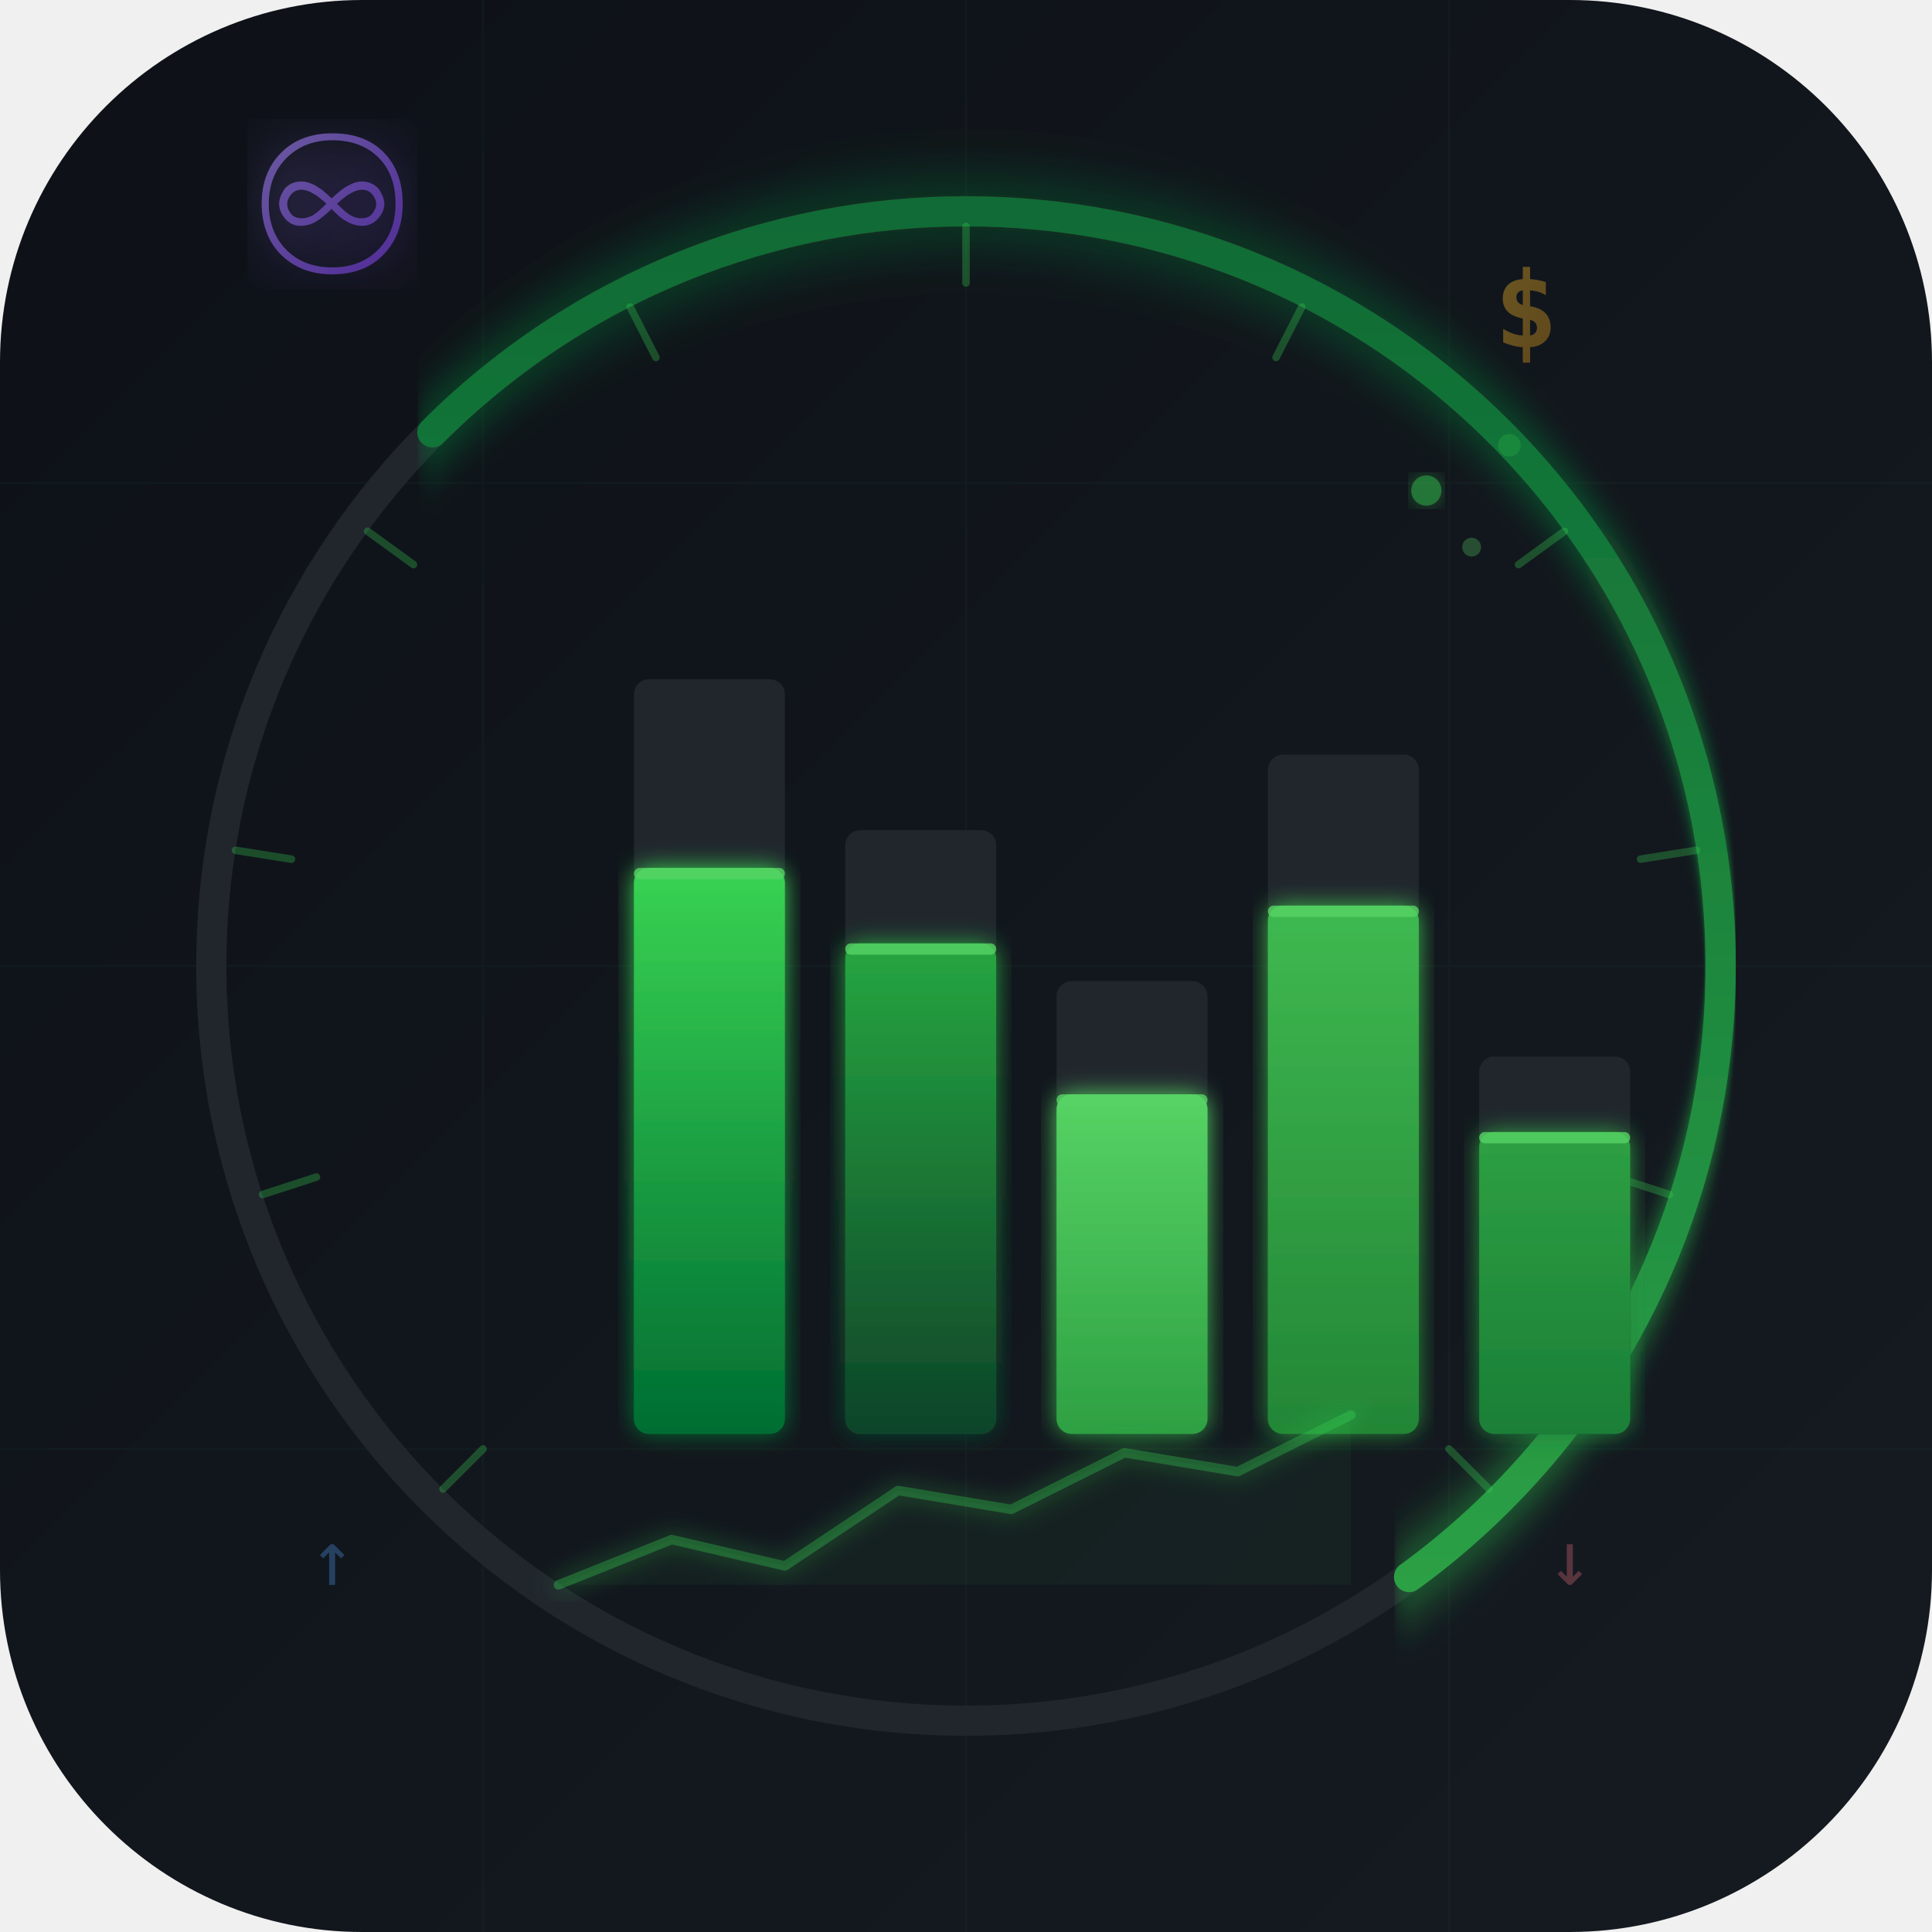
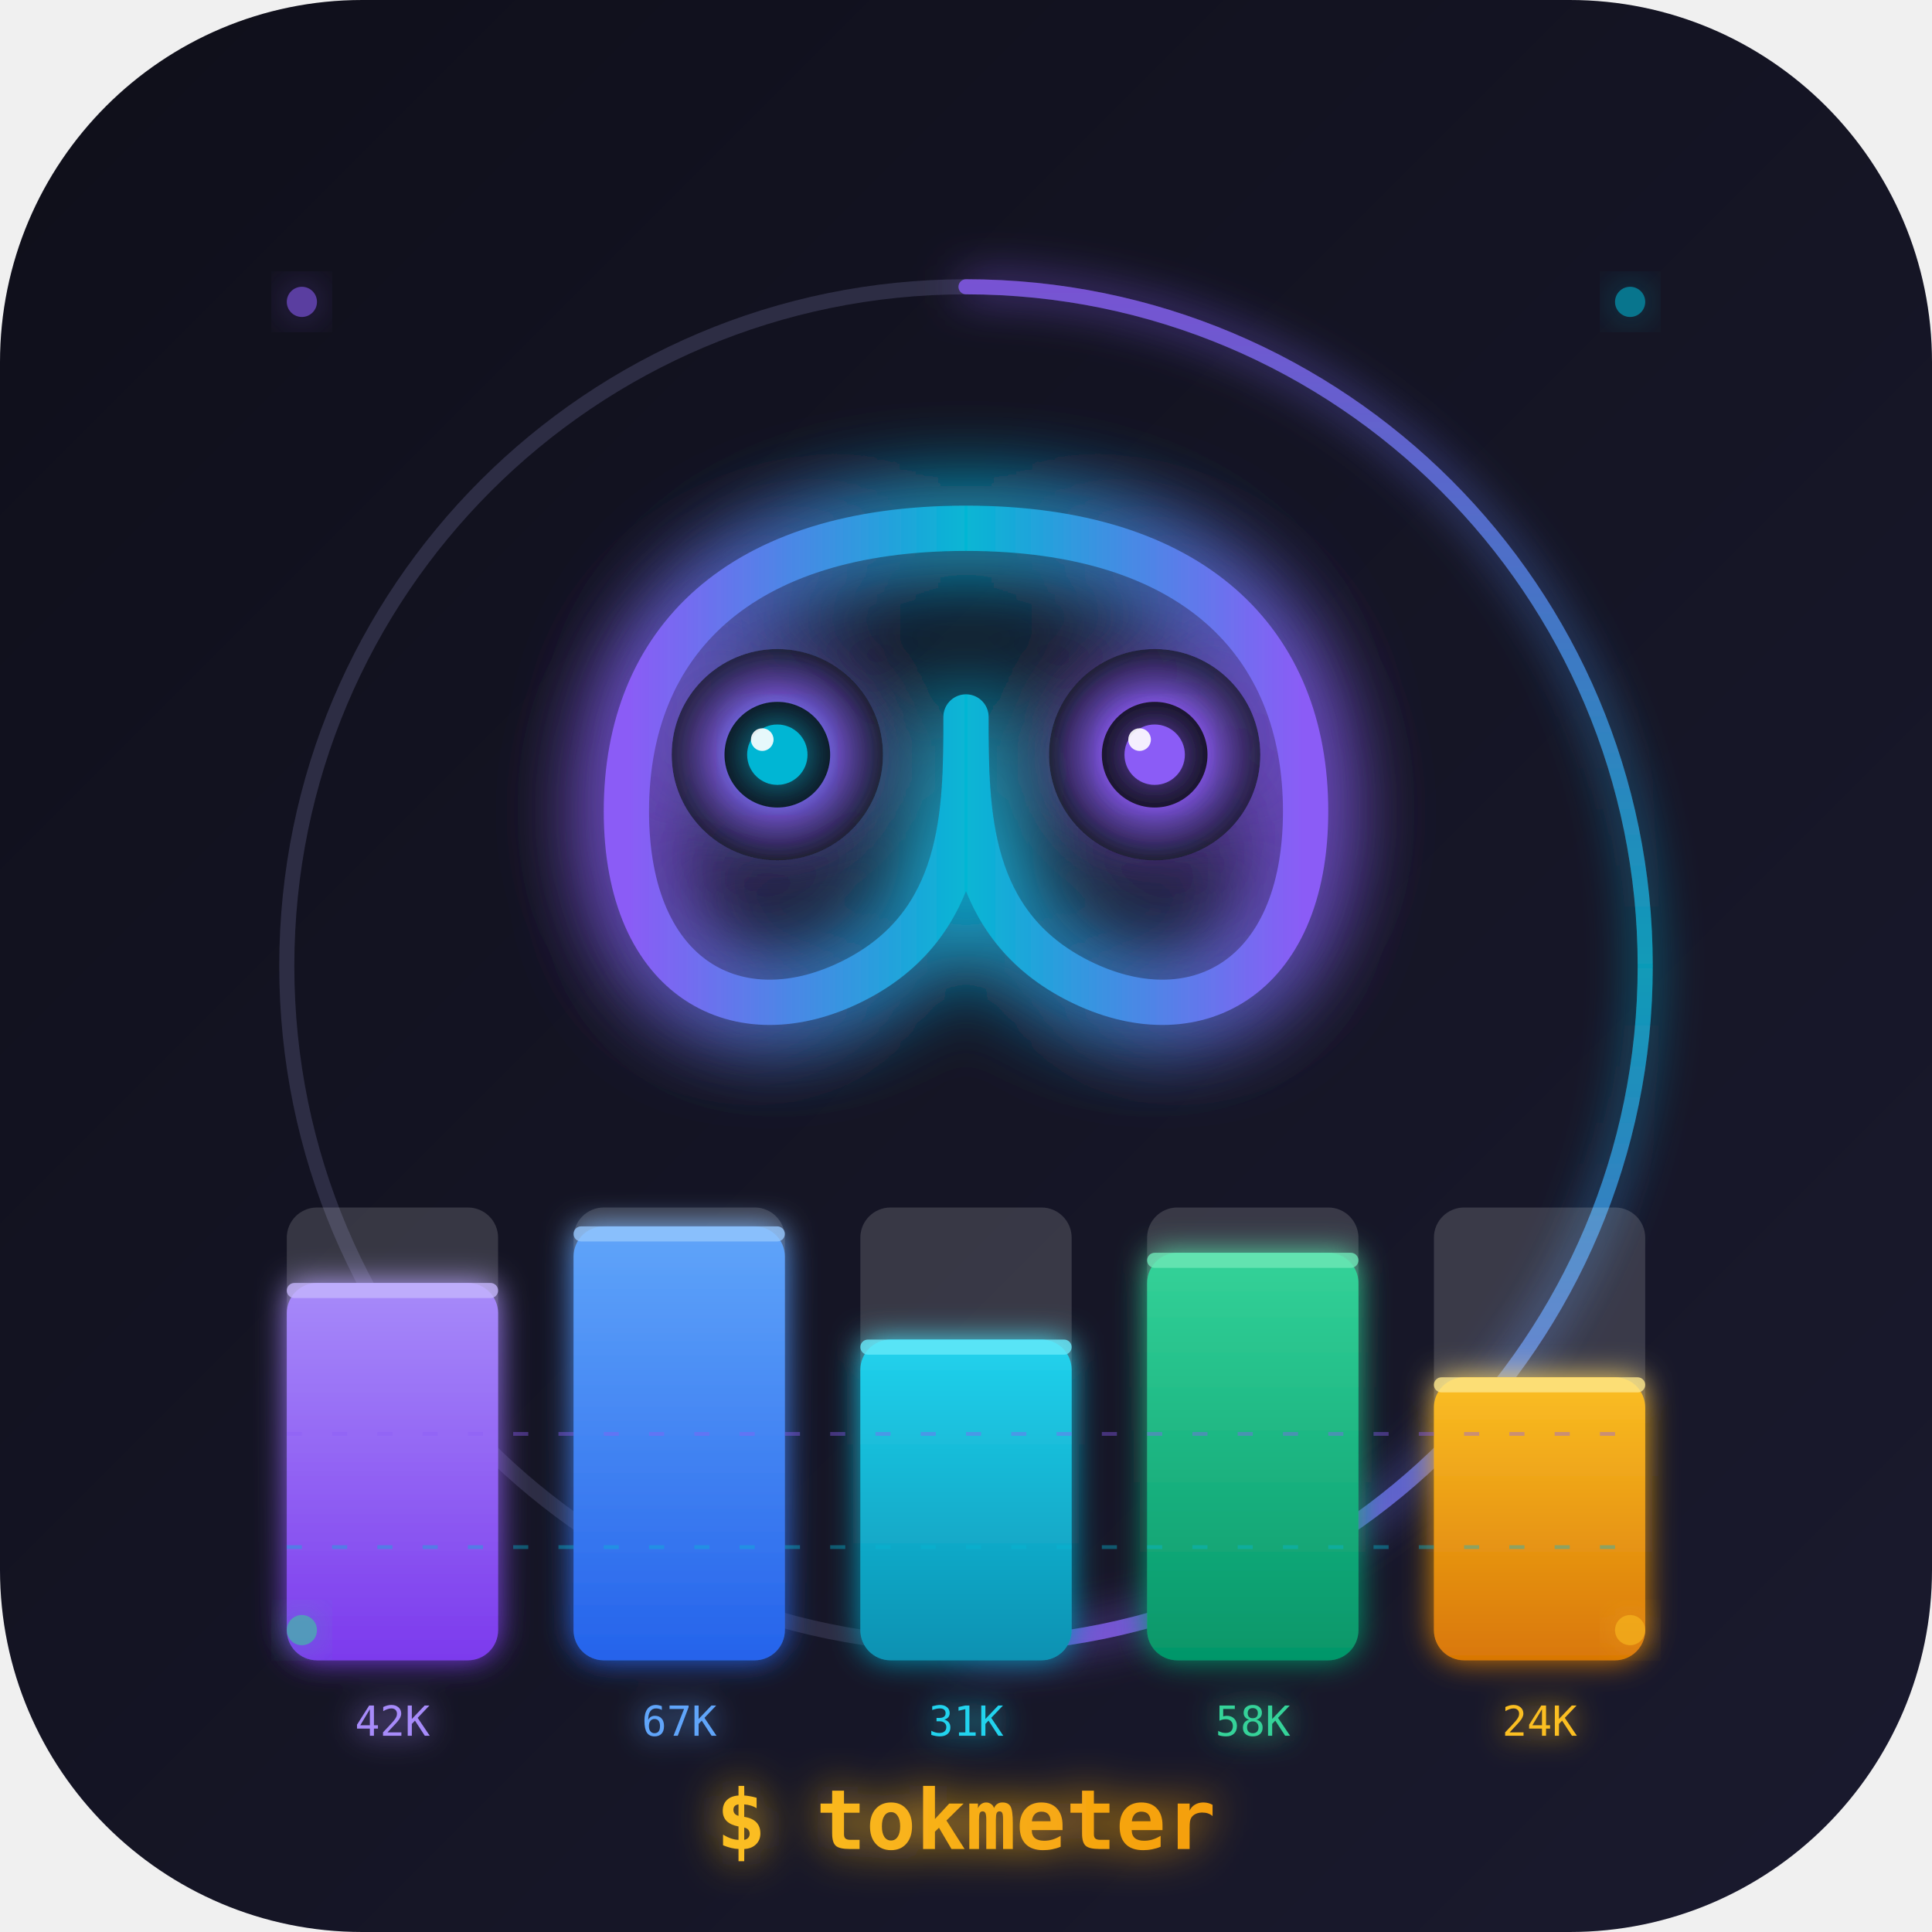
<svg xmlns="http://www.w3.org/2000/svg" viewBox="0 0 512 512" width="512" height="512">
  <defs>
    <linearGradient id="bg" x1="0%" y1="0%" x2="100%" y2="100%">
-       <stop offset="0%" stop-color="#0d1117" />
-       <stop offset="100%" stop-color="#161b22" />
+       <stop offset="0%" stop-color="#0f0f1a" />
+       <stop offset="100%" stop-color="#1a1a2e" />
    </linearGradient>
-     <linearGradient id="accent" x1="0%" y1="0%" x2="100%" y2="100%">
-       <stop offset="0%" stop-color="#39d353" />
-       <stop offset="100%" stop-color="#006d32" />
+     <linearGradient id="infinityGrad" x1="0%" y1="0%" x2="100%" y2="0%">
+       <stop offset="0%" stop-color="#8b5cf6" />
+       <stop offset="50%" stop-color="#06b6d4" />
+       <stop offset="100%" stop-color="#8b5cf6" />
    </linearGradient>
-     <linearGradient id="gold" x1="0%" y1="0%" x2="100%" y2="100%">
-       <stop offset="0%" stop-color="#f0b429" />
-       <stop offset="100%" stop-color="#d4941c" />
-     </linearGradient>
+     <radialGradient id="eyeInner" cx="50%" cy="50%" r="50%">
+       <stop offset="0%" stop-color="#06b6d4" />
+       <stop offset="40%" stop-color="#8b5cf6" />
+       <stop offset="100%" stop-color="#1a1a2e" />
+     </radialGradient>
    <linearGradient id="bar1" x1="0%" y1="100%" x2="0%" y2="0%">
-       <stop offset="0%" stop-color="#006d32" />
-       <stop offset="100%" stop-color="#39d353" />
+       <stop offset="0%" stop-color="#7c3aed" />
+       <stop offset="100%" stop-color="#a78bfa" />
    </linearGradient>
    <linearGradient id="bar2" x1="0%" y1="100%" x2="0%" y2="0%">
-       <stop offset="0%" stop-color="#0e4429" />
-       <stop offset="100%" stop-color="#26a641" />
+       <stop offset="0%" stop-color="#2563eb" />
+       <stop offset="100%" stop-color="#60a5fa" />
    </linearGradient>
    <linearGradient id="bar3" x1="0%" y1="100%" x2="0%" y2="0%">
-       <stop offset="0%" stop-color="#2ea043" />
-       <stop offset="100%" stop-color="#56d364" />
+       <stop offset="0%" stop-color="#0891b2" />
+       <stop offset="100%" stop-color="#22d3ee" />
    </linearGradient>
    <linearGradient id="bar4" x1="0%" y1="100%" x2="0%" y2="0%">
-       <stop offset="0%" stop-color="#238636" />
-       <stop offset="100%" stop-color="#3fb950" />
+       <stop offset="0%" stop-color="#059669" />
+       <stop offset="100%" stop-color="#34d399" />
    </linearGradient>
    <linearGradient id="bar5" x1="0%" y1="100%" x2="0%" y2="0%">
-       <stop offset="0%" stop-color="#1a7f37" />
-       <stop offset="100%" stop-color="#2ea043" />
+       <stop offset="0%" stop-color="#d97706" />
+       <stop offset="100%" stop-color="#fbbf24" />
    </linearGradient>
-     <linearGradient id="purple" x1="0%" y1="0%" x2="100%" y2="100%">
-       <stop offset="0%" stop-color="#a78bfa" />
-       <stop offset="100%" stop-color="#7c3aed" />
+     <linearGradient id="gold" x1="0%" y1="0%" x2="100%" y2="0%">
+       <stop offset="0%" stop-color="#fbbf24" />
+       <stop offset="100%" stop-color="#f59e0b" />
    </linearGradient>
-     <filter id="glow">
+     <filter id="glow" x="-50%" y="-50%" width="200%" height="200%">
      <feGaussianBlur stdDeviation="6" result="blur" />
      <feMerge>
        <feMergeNode in="blur" />
        <feMergeNode in="SourceGraphic" />
      </feMerge>
    </filter>
-     <filter id="softglow">
-       <feGaussianBlur stdDeviation="3" result="blur" />
+     <filter id="strongGlow" x="-50%" y="-50%" width="200%" height="200%">
+       <feGaussianBlur stdDeviation="12" result="blur" />
      <feMerge>
+         <feMergeNode in="blur" />
        <feMergeNode in="blur" />
        <feMergeNode in="SourceGraphic" />
      </feMerge>
    </filter>
-     <filter id="textglow">
-       <feGaussianBlur stdDeviation="8" result="blur" />
+     <filter id="barGlow" x="-30%" y="-30%" width="160%" height="160%">
+       <feGaussianBlur stdDeviation="4" result="blur" />
      <feMerge>
        <feMergeNode in="blur" />
        <feMergeNode in="SourceGraphic" />
      </feMerge>
    </filter>
  </defs>
  <rect width="512" height="512" rx="96" fill="url(#bg)" />
-   <g opacity="0.04">
-     <line x1="0" y1="128" x2="512" y2="128" stroke="#39d353" stroke-width="0.5" />
-     <line x1="0" y1="256" x2="512" y2="256" stroke="#39d353" stroke-width="0.5" />
-     <line x1="0" y1="384" x2="512" y2="384" stroke="#39d353" stroke-width="0.5" />
-     <line x1="128" y1="0" x2="128" y2="512" stroke="#39d353" stroke-width="0.5" />
-     <line x1="256" y1="0" x2="256" y2="512" stroke="#39d353" stroke-width="0.5" />
-     <line x1="384" y1="0" x2="384" y2="512" stroke="#39d353" stroke-width="0.5" />
+   <circle cx="256" cy="256" r="180" fill="none" stroke="#2d2d44" stroke-width="4" />
+   <circle cx="256" cy="256" r="180" fill="none" stroke="url(#infinityGrad)" stroke-width="4" stroke-dasharray="565 1130" stroke-linecap="round" transform="rotate(-90 256 256)" filter="url(#glow)" opacity="0.8" />
+   <g transform="translate(256, 200)" filter="url(#strongGlow)">
+     <path d="M0,-60              C-60,-60 -90,-30 -90,15              C-90,60 -60,75 -30,60              C0,45 0,15 0,-10              C0,15 0,45 30,60              C60,75 90,60 90,15              C90,-30 60,-60 0,-60" fill="none" stroke="url(#infinityGrad)" stroke-width="12" stroke-linecap="round" stroke-linejoin="round" />
+     <circle cx="-50" cy="0" r="28" fill="url(#eyeInner)" opacity="0.9" />
+     <circle cx="-50" cy="0" r="14" fill="#0f0f1a" />
+     <circle cx="-50" cy="0" r="8" fill="#06b6d4" filter="url(#glow)" />
+     <circle cx="-54" cy="-4" r="3" fill="#fff" opacity="0.9" />
+     <circle cx="50" cy="0" r="28" fill="url(#eyeInner)" opacity="0.9" />
+     <circle cx="50" cy="0" r="14" fill="#0f0f1a" />
+     <circle cx="50" cy="0" r="8" fill="#8b5cf6" filter="url(#glow)" />
+     <circle cx="46" cy="-4" r="3" fill="#fff" opacity="0.9" />
  </g>
-   <circle cx="256" cy="256" r="200" fill="none" stroke="#21262d" stroke-width="8" />
-   <circle cx="256" cy="256" r="200" fill="none" stroke="url(#accent)" stroke-width="8" stroke-dasharray="880" stroke-dashoffset="220" stroke-linecap="round" transform="rotate(-135 256 256)" filter="url(#glow)" opacity="0.8" />
-   <g transform="rotate(-135 256 256)" opacity="0.3">
-     <line x1="256" y1="60" x2="256" y2="75" stroke="#39d353" stroke-width="2" stroke-linecap="round" />
-     <line x1="256" y1="60" x2="256" y2="75" stroke="#39d353" stroke-width="2" stroke-linecap="round" transform="rotate(27 256 256)" />
-     <line x1="256" y1="60" x2="256" y2="75" stroke="#39d353" stroke-width="2" stroke-linecap="round" transform="rotate(54 256 256)" />
-     <line x1="256" y1="60" x2="256" y2="75" stroke="#39d353" stroke-width="2" stroke-linecap="round" transform="rotate(81 256 256)" />
-     <line x1="256" y1="60" x2="256" y2="75" stroke="#39d353" stroke-width="2" stroke-linecap="round" transform="rotate(108 256 256)" />
-     <line x1="256" y1="60" x2="256" y2="75" stroke="#39d353" stroke-width="2" stroke-linecap="round" transform="rotate(135 256 256)" />
-     <line x1="256" y1="60" x2="256" y2="75" stroke="#39d353" stroke-width="2" stroke-linecap="round" transform="rotate(162 256 256)" />
-     <line x1="256" y1="60" x2="256" y2="75" stroke="#39d353" stroke-width="2" stroke-linecap="round" transform="rotate(189 256 256)" />
-     <line x1="256" y1="60" x2="256" y2="75" stroke="#39d353" stroke-width="2" stroke-linecap="round" transform="rotate(216 256 256)" />
-     <line x1="256" y1="60" x2="256" y2="75" stroke="#39d353" stroke-width="2" stroke-linecap="round" transform="rotate(243 256 256)" />
-     <line x1="256" y1="60" x2="256" y2="75" stroke="#39d353" stroke-width="2" stroke-linecap="round" transform="rotate(270 256 256)" />
+   <g transform="translate(76, 320)">
+     <g opacity="0.15">
+       <rect x="0" y="0" width="56" height="120" rx="8" fill="#fff" />
+       <rect x="76" y="0" width="56" height="120" rx="8" fill="#fff" />
+       <rect x="152" y="0" width="56" height="120" rx="8" fill="#fff" />
+       <rect x="228" y="0" width="56" height="120" rx="8" fill="#fff" />
+       <rect x="304" y="0" width="56" height="120" rx="8" fill="#fff" />
+     </g>
+     <g filter="url(#barGlow)">
+       <rect x="0" y="20" width="56" height="100" rx="8" fill="url(#bar1)" />
+       <rect x="0" y="20" width="56" height="4" rx="2" fill="#c4b5fd" opacity="0.8" />
+       <text x="28" y="140" font-family="SF Mono, monospace" font-size="11" fill="#a78bfa" text-anchor="middle">42K</text>
+       <rect x="76" y="5" width="56" height="115" rx="8" fill="url(#bar2)" />
+       <rect x="76" y="5" width="56" height="4" rx="2" fill="#93c5fd" opacity="0.8" />
+       <text x="104" y="140" font-family="SF Mono, monospace" font-size="11" fill="#60a5fa" text-anchor="middle">67K</text>
+       <rect x="152" y="35" width="56" height="85" rx="8" fill="url(#bar3)" />
+       <rect x="152" y="35" width="56" height="4" rx="2" fill="#67e8f9" opacity="0.8" />
+       <text x="180" y="140" font-family="SF Mono, monospace" font-size="11" fill="#22d3ee" text-anchor="middle">31K</text>
+       <rect x="228" y="12" width="56" height="108" rx="8" fill="url(#bar4)" />
+       <rect x="228" y="12" width="56" height="4" rx="2" fill="#6ee7b7" opacity="0.8" />
+       <text x="256" y="140" font-family="SF Mono, monospace" font-size="11" fill="#34d399" text-anchor="middle">58K</text>
+       <rect x="304" y="45" width="56" height="75" rx="8" fill="url(#bar5)" />
+       <rect x="304" y="45" width="56" height="4" rx="2" fill="#fde68a" opacity="0.8" />
+       <text x="332" y="140" font-family="SF Mono, monospace" font-size="11" fill="#fbbf24" text-anchor="middle">24K</text>
+     </g>
+     <g opacity="0.4">
+       <line x1="0" y1="60" x2="360" y2="60" stroke="#8b5cf6" stroke-width="1" stroke-dasharray="4 8" />
+       <line x1="0" y1="90" x2="360" y2="90" stroke="#06b6d4" stroke-width="1" stroke-dasharray="4 8" />
+     </g>
  </g>
-   <g transform="translate(148, 180)">
-     <rect x="20" y="0" width="40" height="200" rx="4" fill="#21262d" />
-     <rect x="76" y="40" width="40" height="160" rx="4" fill="#21262d" />
-     <rect x="132" y="80" width="40" height="120" rx="4" fill="#21262d" />
-     <rect x="188" y="20" width="40" height="180" rx="4" fill="#21262d" />
-     <rect x="244" y="100" width="40" height="100" rx="4" fill="#21262d" />
-     <rect x="20" y="50" width="40" height="150" rx="4" fill="url(#bar1)" filter="url(#softglow)" />
-     <rect x="76" y="70" width="40" height="130" rx="4" fill="url(#bar2)" filter="url(#softglow)" />
-     <rect x="132" y="110" width="40" height="90" rx="4" fill="url(#bar3)" filter="url(#softglow)" />
-     <rect x="188" y="60" width="40" height="140" rx="4" fill="url(#bar4)" filter="url(#softglow)" />
-     <rect x="244" y="120" width="40" height="80" rx="4" fill="url(#bar5)" filter="url(#softglow)" />
-     <rect x="20" y="50" width="40" height="3" rx="1.5" fill="#56d364" opacity="0.8" />
-     <rect x="76" y="70" width="40" height="3" rx="1.5" fill="#56d364" opacity="0.8" />
-     <rect x="132" y="110" width="40" height="3" rx="1.5" fill="#56d364" opacity="0.8" />
-     <rect x="188" y="60" width="40" height="3" rx="1.5" fill="#56d364" opacity="0.8" />
-     <rect x="244" y="120" width="40" height="3" rx="1.5" fill="#56d364" opacity="0.8" />
+   <g transform="translate(256, 490)" filter="url(#glow)">
+     <text font-family="SF Mono, Monaco, monospace" font-size="22" fill="url(#gold)" text-anchor="middle" font-weight="600">$ tokmeter</text>
  </g>
-   <polyline points="148,420 178,408 208,415 238,395 268,400 298,385 328,390 358,375" fill="none" stroke="#39d353" stroke-width="2.5" stroke-linecap="round" stroke-linejoin="round" opacity="0.4" filter="url(#softglow)" />
-   <polyline points="148,420 178,408 208,415 238,395 268,400 298,385 328,390 358,375 358,420 148,420" fill="#39d353" opacity="0.05" />
-   <g transform="translate(68, 68)" opacity="0.6" filter="url(#textglow)">
-     <text font-family="serif" font-size="42" fill="url(#purple)" font-weight="bold">♾</text>
-   </g>
-   <g transform="translate(396, 92)" opacity="0.4">
-     <text font-family="monospace" font-size="28" fill="url(#gold)" font-weight="bold">$</text>
-   </g>
-   <g transform="translate(82, 420)" opacity="0.3">
-     <text font-family="monospace" font-size="20" fill="#58a6ff">↑</text>
-   </g>
-   <g transform="translate(410, 420)" opacity="0.3">
-     <text font-family="monospace" font-size="20" fill="#f97583">↓</text>
-   </g>
-   <circle cx="378" cy="130" r="4" fill="#39d353" opacity="0.5" filter="url(#softglow)" />
-   <circle cx="400" cy="118" r="3" fill="#26a641" opacity="0.4" />
-   <circle cx="390" cy="145" r="2.5" fill="#56d364" opacity="0.3" />
+   <circle cx="80" cy="80" r="4" fill="#8b5cf6" opacity="0.6" filter="url(#glow)" />
+   <circle cx="432" cy="80" r="4" fill="#06b6d4" opacity="0.6" filter="url(#glow)" />
+   <circle cx="80" cy="432" r="4" fill="#34d399" opacity="0.6" filter="url(#glow)" />
+   <circle cx="432" cy="432" r="4" fill="#fbbf24" opacity="0.6" filter="url(#glow)" />
</svg>
